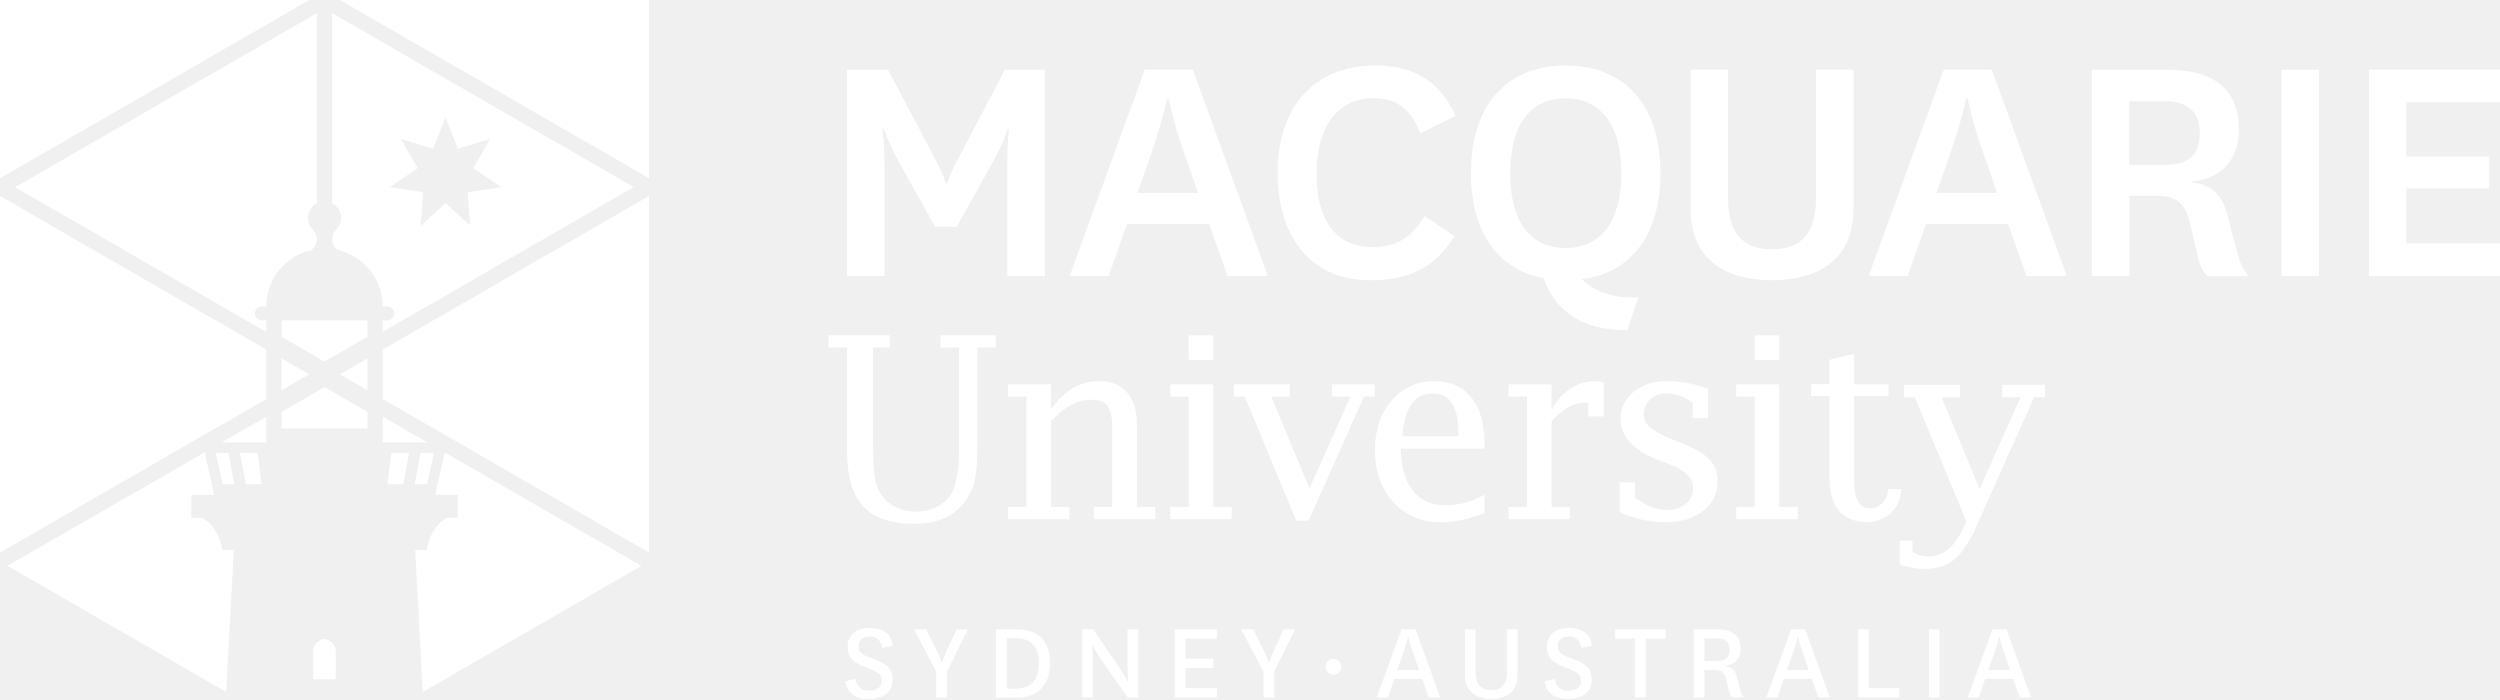
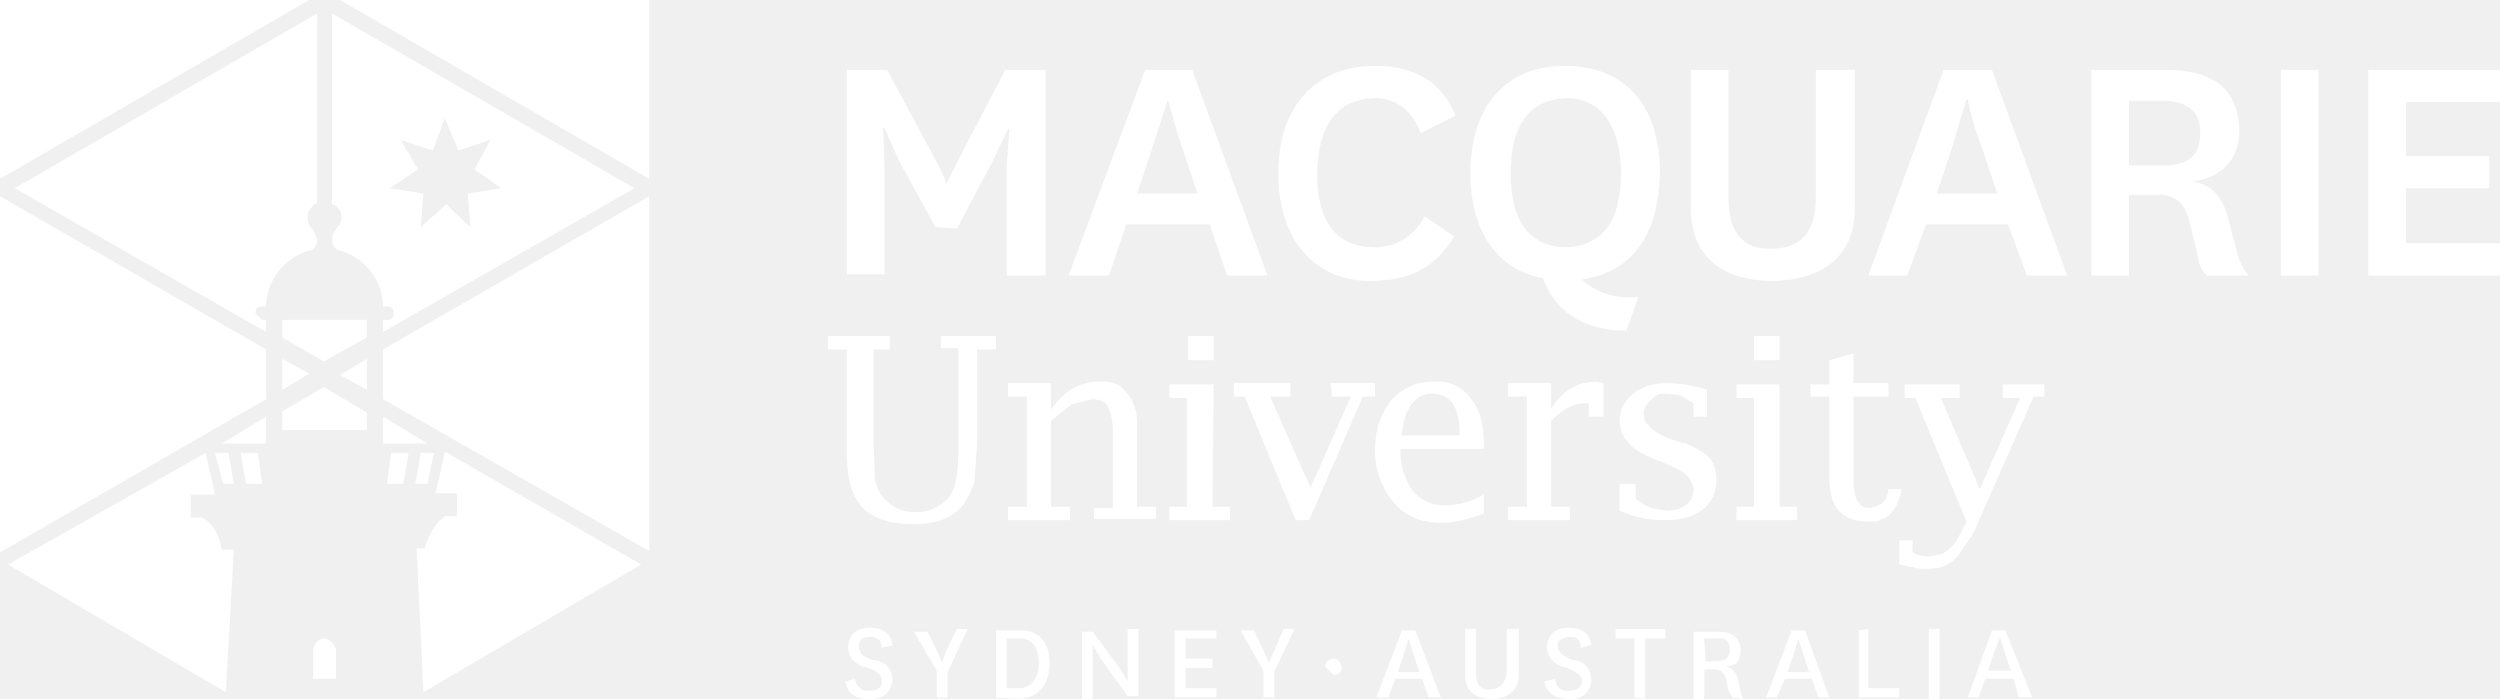
- <svg xmlns="http://www.w3.org/2000/svg" preserveAspectRatio="none" overflow="visible" style="display: block;" width="186" height="52.007" viewBox="0 0 186 52.007" fill="none">
-   <g id="Group">
-     <path id="Vector" d="M69.564 16.86L66.931 12.139C66.073 10.602 65.755 9.583 65.755 9.583H65.651C65.651 9.583 65.807 10.499 65.807 12.294V20.532H63.011V5.187H66.066L69.483 11.652C70.163 12.93 70.37 13.632 70.37 13.632H70.481C70.481 13.632 70.666 12.93 71.369 11.652L74.764 5.187H77.737V20.54H74.941V12.302C74.941 10.506 75.075 9.59 75.075 9.59H74.971C74.971 9.59 74.683 10.61 73.817 12.147L71.184 16.868H69.564V16.86Z" fill="white" />
-     <path id="Vector_2" d="M89.971 16.676H83.839L82.486 20.532H79.586L85.171 5.179H88.743L94.328 20.532H91.325L89.964 16.676H89.971ZM84.624 14.356H89.135L88.144 11.489C87.279 9.066 86.946 7.344 86.946 7.344H86.842C86.842 7.344 86.48 9.036 85.644 11.46L84.624 14.356Z" fill="white" />
-     <path id="Vector_3" d="M108.211 17.562C106.828 19.779 105.075 20.85 101.894 20.85C97.848 20.85 95.06 17.983 95.06 12.871C95.06 7.758 97.93 4.869 102.338 4.869C105.26 4.869 107.22 6.169 108.285 8.622L105.652 9.93C105.075 8.209 103.928 7.3 102.205 7.3C99.52 7.3 97.952 9.435 97.952 12.908C97.952 16.38 99.357 18.383 102.153 18.383C103.877 18.383 105.053 17.681 105.992 16.062L108.211 17.57V17.562Z" fill="white" />
-     <path id="Vector_4" d="M121.073 24.552C117.501 24.604 115.622 22.934 114.838 20.695C111.473 20.075 109.439 17.311 109.439 12.878C109.439 7.743 112.153 4.876 116.488 4.876C120.822 4.876 123.536 7.743 123.536 12.878C123.536 17.518 121.318 20.303 117.693 20.776C118.736 21.818 120.326 22.232 121.894 22.106L121.081 24.559L121.073 24.552ZM112.36 12.9C112.36 16.343 113.744 18.449 116.48 18.449C119.217 18.449 120.63 16.336 120.63 12.9C120.63 9.465 119.224 7.322 116.48 7.322C113.736 7.322 112.36 9.435 112.36 12.9Z" fill="white" />
-     <path id="Vector_5" d="M137.908 5.179V15.479C137.908 19.52 134.986 20.85 131.828 20.85C128.67 20.85 125.77 19.52 125.77 15.479V5.179H128.566V14.718C128.566 17.296 129.609 18.545 131.828 18.545C134.047 18.545 135.112 17.296 135.112 14.74V5.179H137.908Z" fill="white" />
-     <path id="Vector_6" d="M149.417 16.676H143.285L141.932 20.532H139.032L144.617 5.179H148.189L153.773 20.532H150.77L149.409 16.676H149.417ZM144.069 14.356H148.581L147.59 11.489C146.732 9.066 146.392 7.344 146.392 7.344H146.288C146.288 7.344 145.918 9.036 145.09 11.46L144.077 14.356H144.069Z" fill="white" />
-     <path id="Vector_7" d="M164.239 20.532C163.818 20.141 163.633 19.675 163.507 19.047L162.915 16.521C162.494 14.88 161.688 14.563 160.305 14.563H158.426V20.532H155.637V5.187H161.192C164.683 5.187 166.569 6.598 166.569 9.671C166.569 12.065 165.031 13.344 163.071 13.506V13.558C164.506 13.765 165.29 14.393 165.704 15.959L166.488 18.929C166.643 19.528 166.88 20.052 167.294 20.547H164.247L164.239 20.532ZM158.418 12.272H161.052C162.797 12.272 163.663 11.541 163.663 9.901C163.663 8.393 162.827 7.529 161.052 7.529H158.418V12.272Z" fill="white" />
-     <path id="Vector_8" d="M172.531 5.187H169.742V20.54H172.531V5.187Z" fill="white" />
-     <path id="Vector_9" d="M186 20.532H176.244V5.179H186V7.603H179.032V11.644H185.194V14.016H179.032V18.109H186V20.532Z" fill="white" />
-     <path id="Vector_10" d="M69.978 25.86H71.347V33.551C71.347 35.361 71.058 36.558 70.481 37.142C69.867 37.755 69.091 38.065 68.151 38.065C67.212 38.065 66.376 37.74 65.784 37.075C65.459 36.721 65.245 36.277 65.126 35.731C65.015 35.191 64.956 34.327 64.956 33.137V25.852H66.206V24.943H61.65V25.852H63.018V33.529C63.018 35.406 63.418 36.787 64.209 37.659C65.008 38.531 66.251 38.967 67.966 38.967C69.683 38.967 70.859 38.472 71.657 37.489C72.086 36.95 72.375 36.396 72.508 35.812C72.648 35.236 72.715 34.312 72.715 33.041V25.852H74.083V24.943H69.978V25.852V25.86Z" fill="white" />
-     <path id="Vector_11" d="M84.587 31.549C84.587 30.551 84.342 29.776 83.847 29.207C83.359 28.638 82.678 28.357 81.82 28.357C81.073 28.357 80.4 28.534 79.793 28.889C79.194 29.244 78.662 29.768 78.196 30.477V28.593H74.993V29.509H76.362V37.718H74.993V38.634H79.564V37.718H78.196V31.334C78.684 30.802 79.18 30.404 79.683 30.137C80.178 29.872 80.681 29.739 81.184 29.739C81.768 29.739 82.175 29.894 82.404 30.204C82.634 30.514 82.752 31.061 82.752 31.844V37.718H81.384V38.634H85.955V37.718H84.587V31.556V31.549Z" fill="white" />
-     <path id="Vector_12" d="M90.267 28.593H87.072V29.509H88.44V37.711H87.072V38.627H91.635V37.711H90.267V28.593Z" fill="white" />
-     <path id="Vector_13" d="M90.267 24.951H88.433V26.776H90.267V24.951Z" fill="white" />
-     <path id="Vector_14" d="M99.113 29.509H100.474L97.427 36.344L94.579 29.509H95.955V28.593H91.798V29.509H92.612L96.443 38.738H97.36L101.48 29.509H102.279V28.593H99.113V29.509Z" fill="white" />
-     <path id="Vector_15" d="M106.717 28.364C105.422 28.364 104.365 28.845 103.536 29.805C102.708 30.758 102.294 31.999 102.294 33.507C102.294 35.014 102.752 36.373 103.669 37.364C104.594 38.361 105.785 38.856 107.249 38.856C108.218 38.856 109.283 38.627 110.445 38.176V36.809C109.483 37.341 108.514 37.6 107.516 37.6C106.517 37.6 105.681 37.23 105.097 36.484C104.52 35.738 104.232 34.704 104.232 33.381H110.445V33.041C110.445 31.534 110.119 30.381 109.476 29.576C108.825 28.771 107.908 28.364 106.717 28.364ZM108.507 32.465H104.343C104.409 31.401 104.631 30.603 105.008 30.071C105.385 29.539 105.918 29.273 106.613 29.273C107.878 29.273 108.507 30.263 108.507 32.236V32.472V32.465Z" fill="white" />
-     <path id="Vector_16" d="M115.437 30.477V28.593H112.235V29.509H113.603V37.711H112.235V38.627H116.806V37.711H115.437V31.327C116.281 30.411 117.094 29.96 117.878 29.96H118.174V30.987H119.313V28.475C119.121 28.401 118.914 28.357 118.714 28.357C117.353 28.357 116.258 29.066 115.445 30.47" fill="white" />
-     <path id="Vector_17" d="M125.297 33.049L124.446 32.701C123.603 32.354 123.034 32.051 122.738 31.785C122.442 31.527 122.294 31.194 122.294 30.802C122.294 30.367 122.457 30.005 122.782 29.709C123.107 29.413 123.514 29.266 123.995 29.266C124.306 29.266 124.631 29.325 124.949 29.436C125.275 29.547 125.608 29.724 125.94 29.953V31.105H127.079V28.933C126.562 28.741 126.044 28.593 125.534 28.497C125.023 28.401 124.52 28.357 124.025 28.357C123.026 28.357 122.198 28.623 121.547 29.155C120.896 29.687 120.57 30.359 120.57 31.172C120.57 32.48 121.525 33.507 123.433 34.245L124.365 34.608C125.437 35.021 125.963 35.59 125.963 36.314C125.963 36.794 125.778 37.194 125.415 37.489C125.045 37.792 124.572 37.947 123.988 37.947C123.618 37.947 123.248 37.873 122.856 37.718C122.464 37.563 122.065 37.334 121.65 37.031V35.886H120.511V38.11C121.051 38.353 121.599 38.546 122.176 38.664C122.745 38.789 123.329 38.849 123.929 38.849C125.075 38.849 126.007 38.568 126.717 38.006C127.427 37.445 127.789 36.713 127.789 35.819C127.789 35.169 127.597 34.645 127.235 34.231C126.865 33.817 126.214 33.425 125.282 33.041" fill="white" />
-     <path id="Vector_18" d="M132.368 24.951H130.541V26.776H132.368V24.951Z" fill="white" />
-     <path id="Vector_19" d="M132.375 28.593H129.173V29.509H130.541V37.711H129.173V38.627H133.744V37.711H132.375V28.593Z" fill="white" />
-     <path id="Vector_20" d="M141.48 36.388H140.482C140.482 36.388 140.474 37.393 139.572 37.748C139.417 37.799 139.261 37.829 139.128 37.829C138.736 37.829 138.44 37.652 138.241 37.304C138.041 36.957 137.945 36.432 137.945 35.731V29.473H140.504V28.593H137.945V26.318L136.111 26.768V28.586H134.742V29.465H136.111V35.487C136.111 36.647 136.355 37.496 136.843 38.036C137.331 38.575 138.063 38.849 138.943 38.849C139.091 38.849 139.232 38.834 139.38 38.804C139.38 38.804 139.424 38.797 139.498 38.782C139.52 38.775 139.55 38.767 139.572 38.767C139.631 38.752 139.705 38.73 139.787 38.701C139.824 38.686 139.861 38.671 139.89 38.656C139.935 38.642 139.986 38.62 140.038 38.597C140.06 38.583 140.09 38.575 140.119 38.56C140.682 38.265 141.369 37.659 141.473 36.381" fill="white" />
-     <path id="Vector_21" d="M148.966 28.638V29.554H150.327L147.287 36.381L144.446 29.554H145.822V28.638H141.665V29.554H142.464L146.303 38.804C146.155 39.144 145.992 39.477 145.807 39.787C145.467 40.356 145.105 40.858 144.498 41.154C144.173 41.316 143.796 41.412 143.433 41.412C143.034 41.412 142.642 41.257 142.287 41.072V40.23H141.347V41.981C141.503 42.085 141.858 42.173 142.213 42.233C142.708 42.321 143.226 42.358 143.729 42.299C144.498 42.218 145.171 41.907 145.704 41.346C146.096 40.947 146.51 40.201 146.798 39.72C146.88 39.587 146.932 39.454 146.976 39.321L147.213 38.775L151.34 29.547H152.146V28.63H148.966V28.638Z" fill="white" />
-     <path id="Vector_22" d="M63.625 50.485C63.728 51.106 64.135 51.387 64.683 51.387C65.23 51.387 65.6 51.136 65.6 50.663C65.6 50.219 65.378 50.005 64.549 49.695C63.758 49.421 63.063 49.089 63.063 48.151C63.063 47.094 63.891 46.717 64.683 46.717C65.614 46.717 66.317 47.079 66.406 48.047L65.622 48.202C65.57 47.641 65.2 47.353 64.69 47.353C64.216 47.353 63.869 47.611 63.869 48.084C63.869 48.594 64.276 48.764 64.986 49.023C65.762 49.303 66.406 49.614 66.406 50.567C66.406 51.564 65.614 52.007 64.638 52.007C63.662 52.007 63.048 51.608 62.885 50.692L63.625 50.493V50.485Z" fill="white" />
-     <path id="Vector_23" d="M69.705 48.439C70.001 49.015 70.06 49.296 70.06 49.296H70.097C70.097 49.296 70.148 49.008 70.422 48.439L71.169 46.828H72.005L70.452 49.976V51.897H69.66V49.976L68.004 46.828H68.906L69.697 48.439H69.705Z" fill="white" />
-     <path id="Vector_24" d="M74.098 51.897V46.828H75.674C77.094 46.828 78.122 47.53 78.122 49.311C78.122 51.187 77.005 51.904 75.644 51.904H74.091L74.098 51.897ZM75.578 51.232C76.576 51.232 77.293 50.7 77.293 49.34C77.293 47.981 76.554 47.486 75.659 47.486H74.904V51.232H75.585H75.578Z" fill="white" />
-     <path id="Vector_25" d="M83.322 49.724C83.625 50.175 83.899 50.685 83.899 50.685H83.936C83.936 50.685 83.891 50.145 83.891 49.51V46.821H84.683V51.889H83.899L81.872 48.993C81.554 48.535 81.288 48.01 81.288 48.01H81.258C81.258 48.01 81.31 48.557 81.31 49.207V51.889H80.518V46.821H81.325L83.322 49.724Z" fill="white" />
-     <path id="Vector_26" d="M90.533 51.897H87.404V46.828H90.533V47.515H88.196V49.008H90.267V49.695H88.196V51.202H90.533V51.897Z" fill="white" />
-     <path id="Vector_27" d="M94.039 48.439C94.335 49.015 94.394 49.296 94.394 49.296H94.424C94.424 49.296 94.476 49.008 94.757 48.439L95.504 46.828H96.347L94.794 49.976V51.897H94.002V49.976L92.345 46.828H93.248L94.039 48.439Z" fill="white" />
-     <path id="Vector_28" d="M99.209 49.022C99.535 49.022 99.794 49.274 99.794 49.606C99.794 49.939 99.535 50.19 99.209 50.19C98.884 50.19 98.625 49.931 98.625 49.606C98.625 49.281 98.884 49.022 99.209 49.022Z" fill="white" />
-     <path id="Vector_29" d="M105.814 50.508H103.736L103.255 51.897H102.427L104.276 46.828H105.319L107.153 51.897H106.303L105.814 50.508ZM103.958 49.857H105.578L105.186 48.719C104.905 47.929 104.786 47.382 104.786 47.382H104.749C104.749 47.382 104.631 47.914 104.357 48.712L103.951 49.857H103.958Z" fill="white" />
-     <path id="Vector_30" d="M112.908 46.828V50.234C112.908 51.549 111.946 52 110.955 52C109.964 52 108.995 51.557 108.995 50.234V46.828H109.786V50.027C109.786 50.944 110.208 51.342 110.948 51.342C111.687 51.342 112.109 50.936 112.109 50.042V46.821H112.908V46.828Z" fill="white" />
-     <path id="Vector_31" d="M115.652 50.485C115.755 51.106 116.162 51.387 116.71 51.387C117.257 51.387 117.619 51.136 117.619 50.663C117.619 50.219 117.397 50.005 116.569 49.695C115.778 49.421 115.09 49.089 115.09 48.151C115.09 47.094 115.918 46.717 116.71 46.717C117.641 46.717 118.344 47.079 118.433 48.047L117.649 48.202C117.597 47.641 117.227 47.353 116.717 47.353C116.244 47.353 115.896 47.611 115.896 48.084C115.896 48.594 116.303 48.764 117.005 49.023C117.782 49.303 118.425 49.614 118.425 50.567C118.425 51.564 117.634 52.007 116.658 52.007C115.681 52.007 115.06 51.608 114.905 50.692L115.644 50.493L115.652 50.485Z" fill="white" />
-     <path id="Vector_32" d="M121.636 51.897V47.515H120.164V46.828H123.921V47.515H122.442V51.897H121.636Z" fill="white" />
-     <path id="Vector_33" d="M128.869 51.897C128.751 51.756 128.684 51.623 128.64 51.424L128.433 50.544C128.285 49.953 127.982 49.843 127.486 49.843H126.806V51.897H126.014V46.828H127.775C128.936 46.828 129.505 47.316 129.505 48.269C129.505 49.067 128.973 49.488 128.337 49.525V49.554C128.825 49.614 129.076 49.82 129.217 50.36L129.476 51.357C129.535 51.564 129.609 51.734 129.742 51.889H128.877L128.869 51.897ZM126.806 49.178H127.738C128.374 49.178 128.677 48.912 128.677 48.335C128.677 47.811 128.374 47.493 127.745 47.493H126.806V49.178Z" fill="white" />
-     <path id="Vector_34" d="M134.801 50.508H132.723L132.242 51.897H131.414L133.263 46.828H134.306L136.14 51.897H135.29L134.801 50.508ZM132.952 49.857H134.572L134.187 48.719C133.906 47.929 133.788 47.382 133.788 47.382H133.751C133.751 47.382 133.633 47.914 133.352 48.712L132.952 49.857Z" fill="white" />
-     <path id="Vector_35" d="M139.032 46.828V51.202H141.31V51.897H138.248V46.828H139.032Z" fill="white" />
-     <path id="Vector_36" d="M144.298 46.828H143.507V51.897H144.298V46.828Z" fill="white" />
-     <path id="Vector_37" d="M149.779 50.508H147.701L147.22 51.897H146.392L148.241 46.828H149.284L151.118 51.897H150.267L149.772 50.508H149.779ZM147.93 49.857H149.55L149.158 48.719C148.877 47.929 148.766 47.382 148.766 47.382H148.729C148.729 47.382 148.611 47.914 148.33 48.712L147.93 49.857Z" fill="white" />
-     <path id="Vector_38" d="M24.978 48.38C24.978 48.069 24.601 47.545 24.142 47.545C23.684 47.545 23.321 48.062 23.306 48.38V50.544H24.978V48.38Z" fill="white" />
-     <path id="Vector_39" d="M48.292 14.577L28.477 26.007V29.687L48.292 41.109V14.577Z" fill="white" />
-     <path id="Vector_40" d="M1.124 13.927L19.815 24.7V23.835H19.482C19.194 23.835 18.965 23.606 18.965 23.318C18.965 23.03 19.194 22.801 19.482 22.801H19.815C19.815 20.754 21.25 19.04 23.166 18.597C23.41 18.419 23.573 18.116 23.573 17.791C23.573 17.503 23.447 17.252 23.255 17.075C23.04 16.853 22.907 16.55 22.907 16.218C22.907 15.737 23.181 15.331 23.58 15.124V0.983L1.124 13.927Z" fill="white" />
-     <path id="Vector_41" d="M0 41.109L19.808 29.687V26.007L0 14.585V41.109Z" fill="white" />
-     <path id="Vector_42" d="M48.292 0H25.289L48.292 13.262V0Z" fill="white" />
-     <path id="Vector_43" d="M0 0V13.262L23.011 0H0Z" fill="white" />
-     <path id="Vector_44" d="M31.465 51.475L47.722 42.099L33.085 33.662L32.374 36.809H34.053V38.523H33.24C32.463 38.974 31.96 39.742 31.746 40.925H30.888L31.457 51.468L31.465 51.475Z" fill="white" />
-     <path id="Vector_45" d="M16.82 51.475L17.397 40.932H16.539C16.317 39.742 15.821 38.981 15.044 38.531H14.238V36.817H15.932L15.229 33.654L0.562 42.099L16.82 51.475Z" fill="white" />
-     <path id="Vector_46" d="M25.03 17.067C25.237 16.846 25.377 16.543 25.377 16.21C25.377 15.73 25.104 15.324 24.712 15.117V0.983L47.153 13.92L28.469 24.692V23.835H28.809C29.098 23.835 29.327 23.606 29.327 23.318C29.327 23.03 29.098 22.801 28.809 22.801H28.469C28.469 20.754 27.034 19.04 25.126 18.597C24.875 18.412 24.712 18.116 24.712 17.784C24.712 17.503 24.837 17.252 25.03 17.067ZM34.978 16.809L34.793 14.304L37.286 13.927L35.215 12.509L36.465 10.336L34.061 11.068L33.144 8.733L32.219 11.068L29.823 10.336L31.073 12.509L28.994 13.927L31.48 14.304L31.302 16.809L33.151 15.102L35 16.809H34.978Z" fill="white" />
-     <path id="Vector_47" d="M28.477 32.916H31.798L28.477 31.002V32.916Z" fill="white" />
-     <path id="Vector_48" d="M19.815 32.916V31.002L16.487 32.916H19.815Z" fill="white" />
-     <path id="Vector_49" d="M18.299 36.026H19.46L19.164 33.699H17.855L18.299 36.026Z" fill="white" />
-     <path id="Vector_50" d="M16.553 36.026H17.434L16.997 33.699H16.043L16.553 36.026Z" fill="white" />
-     <path id="Vector_51" d="M28.824 36.026H29.993L30.437 33.699H29.12L28.824 36.026Z" fill="white" />
-     <path id="Vector_52" d="M30.851 36.026H31.768L32.286 33.699H31.295L30.851 36.026Z" fill="white" />
-     <path id="Vector_53" d="M20.954 23.835V25.062L24.142 26.901L27.337 25.054V23.835H20.954Z" fill="white" />
-     <path id="Vector_54" d="M24.142 28.808L20.954 30.647V31.874H27.345V30.647L24.142 28.808Z" fill="white" />
-     <path id="Vector_55" d="M20.954 26.665L23.003 27.847L20.947 29.037L20.954 26.665Z" fill="white" />
-     <path id="Vector_56" d="M27.345 26.658L25.289 27.855L27.345 29.037V26.658Z" fill="white" />
+ <svg xmlns="http://www.w3.org/2000/svg" width="186" height="52" fill="none" overflow="visible" preserveAspectRatio="none" style="display:block">
+   <g fill="#fff">
+     <path d="M69.6 16.9 66.9 12l-1.1-2.5h-.1l.1 2.7v8.2H63V5.2h3l3.5 6.5q1 1.9.9 2l1-2 3.4-6.5h3v15.3h-2.9v-8.2l.2-2.7H75l-1.2 2.5-2.6 4.9zm20.4-.2h-6.2l-1.3 3.8h-3l5.7-15.3h3.5l5.6 15.3h-3zm-5.4-2.3h4.5l-1-3c-.8-2.3-1.2-4-1.2-4l-1.3 4zm23.6 3.2c-1.4 2.2-3.1 3.3-6.3 3.3-4 0-6.8-3-6.8-8s2.8-8 7.2-8q4.5 0 6 3.7l-2.6 1.3q-1-2.6-3.5-2.6-4.1.2-4.2 5.6 0 5.4 4.2 5.5 2.5 0 3.8-2.3zm12.8 7c-3.5 0-5.4-1.7-6.2-3.9-3.3-.6-5.4-3.4-5.4-7.8 0-5.2 2.8-8 7-8 4.4 0 7.1 2.8 7.1 8q-.2 7-5.8 7.9 1.6 1.5 4.2 1.3zm-8.6-11.7q0 5.3 4 5.5 4.2-.1 4.2-5.5c0-3.4-1.4-5.6-4.1-5.6q-4.1.2-4.1 5.6M138 5.2v10.3c0 4-3 5.4-6.2 5.4-3.1 0-6-1.4-6-5.4V5.2h2.8v9.5q0 3.9 3.2 3.8 3.3 0 3.3-3.8V5.2zm11.4 11.5h-6.1l-1.4 3.8H139l5.6-15.3h3.6l5.6 15.3h-3zm-5.3-2.3h4.5l-1-3c-.9-2.3-1.2-4-1.2-4h-.1l-1.2 4zm20.1 6.1q-.6-.5-.7-1.5l-.6-2.5q-.5-2.2-2.6-2h-1.9v6h-2.8V5.2h5.6q5.3 0 5.4 4.5c0 2.4-1.6 3.6-3.5 3.8q2 .3 2.6 2.5l.8 3q.2.8.8 1.5zm-5.8-8.2h2.7q2.6 0 2.6-2.4 0-2.3-2.6-2.4h-2.7zm14.1-7.1h-2.8v15.3h2.8zM186 20.5h-9.8V5.2h9.8v2.4h-7v4h6.2V14H179v4.1h7zM70 25.9h1.3v7.7q0 2.7-.8 3.5-1 1-2.3 1a3 3 0 0 1-2.4-1q-.5-.5-.7-1.4l-.1-2.6V26h1.2v-1h-4.6v1H63v7.6q0 3 1.2 4.2T68 39t3.7-1.5q.6-.9.8-1.7l.2-2.8v-7h1.4v-1H70zm14.6 5.6q0-1.4-.8-2.3-.6-.9-2-.8a4 4 0 0 0-2 .5 5 5 0 0 0-1.6 1.6v-2H75v1h1.4v8.2H75v1h4.6v-1h-1.4v-6.4l1.5-1.2 1.5-.4q.9 0 1.2.5t.4 1.6v6h-1.4v.8H86v-.9h-1.4zm5.7-2.9H87v1h1.3v8.1H87v1h4.5v-1h-1.3zm0-3.6h-1.9v1.8h1.9zm8.8 4.5h1.4l-3 6.8-3-6.8H96v-1h-4.2v1h.8l3.8 9.2h1l4-9.2h.9v-1H99zm7.6-1.1a4 4 0 0 0-3.2 1.4q-1.2 1.5-1.2 3.7t1.4 3.9q1.3 1.5 3.5 1.5 1.4 0 3.2-.7v-1.4a6 6 0 0 1-2.9.8 3 3 0 0 1-2.4-1.1 5 5 0 0 1-.9-3.1h6.2V33q0-2.2-1-3.4a3 3 0 0 0-2.7-1.2m1.8 4h-4.2q.1-1.5.7-2.3.7-.9 1.6-.8 2 0 2 3zm6.9-1.9v-2h-3.2v1h1.4v8.2h-1.4v1h4.6v-1h-1.4v-6.4q1.3-1.3 2.5-1.3h.3v1h1.1v-2.5l-.6-.1q-2 0-3.3 2m9.9 2.6-.9-.3q-1.2-.4-1.7-1-.4-.3-.4-.9t.5-1q.5-.6 1.2-.5l1 .1 1 .6v1h1v-2a10 10 0 0 0-3-.5q-1.5 0-2.5.8t-1 2q0 2 3 3l.9.4q1.5.6 1.6 1.7 0 .8-.6 1.2t-1.4.4l-1.1-.2q-.6-.2-1.2-.7V36h-1.2v2a8 8 0 0 0 3.4.7q1.8 0 2.8-.8t1-2.2q0-1-.5-1.6t-2-1.2m7.2-7.9h-1.9v1.8h1.9zm0 3.6h-3.2v1h1.3v8.1h-1.3v1h4.5v-1h-1.3zm9.1 7.8h-1s0 1-1 1.3l-.4.1a1 1 0 0 1-.9-.5q-.3-.5-.3-1.6v-6.2h2.6v-1h-2.6v-2.2l-1.8.5v1.8h-1.4v.9h1.4v6q0 1.7.7 2.5.8.8 2.1.8h.6l.4-.1.1-.1h.1q1-.4 1.4-2.2" />
+     <path d="M149 28.6v1h1.3l-3 6.8-2.9-6.8h1.4v-1h-4.1v1h.8l3.8 9.2-.5 1q-.4.9-1.3 1.4l-1 .2q-.7 0-1.2-.3v-.9h-1V42l1 .2q.7.2 1.4.1 1.2 0 2-1l1.1-1.6.2-.4.2-.5 4.1-9.3h.8v-.9zM63.6 50.5q.2.9 1 .9 1 0 1-.7.1-.6-1-1-1.4-.3-1.5-1.5c0-1.1.8-1.5 1.6-1.5q1.5 0 1.7 1.3l-.8.2q0-.9-1-.8-.7 0-.7.7t1 1q1.4.1 1.5 1.5-.2 1.5-1.8 1.4-1.5 0-1.7-1.3zm6.1-2.1.4.9.3-.9.8-1.6h.8L70.5 50v1.9h-.8v-2L68 47h1zm4.4 3.5v-5h1.6q2.3-.1 2.4 2.4Q78 52 75.6 52zm1.5-.7q1.6.1 1.7-1.9-.1-1.9-1.6-1.8h-.8v3.7zm7.7-1.5.6 1v-3.9h.8v5h-.8l-2-2.8-.6-1v4h-.8v-5h.8zm7.2 2.2h-3.1v-5h3.1v.6h-2.3V49h2v.7h-2v1.5h2.3zm3.5-3.5.4.9.4-.9.7-1.6h.8L94.8 50v1.9H94v-2l-1.7-3h1zm5.2.6q.5 0 .6.6t-.6.6l-.6-.6q0-.5.6-.6m6.6 1.5h-2l-.5 1.4h-.9l1.9-5h1l1.9 5h-.9zM104 50h1.6l-.4-1.2-.4-1.3-.4 1.3zm9-3.2v3.4c0 1.3-1 1.8-2 1.8s-2-.4-2-1.8v-3.4h.8V50q0 1.4 1.1 1.3t1.2-1.3v-3.2zm2.7 3.7q.1.9 1 .9t1-.7q0-.6-1.1-1-1.4-.3-1.5-1.5c0-1.1.8-1.5 1.6-1.5q1.5 0 1.7 1.3l-.8.2q0-.9-.9-.8t-.8.7q0 .6 1.1 1 1.3.1 1.4 1.5-.2 1.5-1.7 1.4-1.5 0-1.8-1.3zm5.9 1.4v-4.4h-1.4v-.7h3.7v.7h-1.5V52zm7.3 0-.3-.5-.2-.9q-.1-.7-1-.7h-.6V52h-.8v-5h1.8q1.7 0 1.7 1.4 0 1.2-1.2 1.2.7 0 1 .9l.2 1 .2.5zm-2-2.7h.8q1 0 1-.9t-1-.8h-.9zm7.9 1.3h-2l-.6 1.4h-.8l1.9-5h1l1.8 5h-.8zM133 50h1.6l-.4-1.2-.4-1.3-.4 1.3zm6-3.2v4.4h2.3v.7h-3v-5zm5.3 0h-.8V52h.8zm5.5 3.7h-2.1l-.5 1.4h-.8l1.8-5h1l2 5h-1zm-1.9-.6h1.7l-.4-1.2-.4-1.3-.5 1.3zM25 48.4c0-.3-.4-.9-.9-.9s-.8.6-.8.9v2.1H25zm23.3-33.8L28.5 26v3.7L48.3 41zM1.1 14l18.7 10.7v-.9h-.3l-.5-.5q0-.5.5-.5h.3c0-2 1.5-3.8 3.4-4.2q.4-.3.4-.8l-.3-.7a1.2 1.2 0 0 1 .3-2V1zM0 41.1l19.8-11.4V26L0 14.6zM48.3 0h-23l23 13.3zM0 0v13.3L23 0zm31.5 51.5L47.7 42l-14.6-8.4-.7 3.1H34v1.7h-.9q-1 .7-1.5 2.4H31zm-14.7 0 .6-10.6h-.9q-.3-1.8-1.5-2.4h-.8v-1.7H16l-.7-3.1L.6 42zM25 17q.4-.3.4-.8 0-.8-.7-1V1l22.5 13-18.7 10.7v-.9h.3q.5 0 .5-.5t-.5-.5h-.3c0-2-1.5-3.8-3.4-4.2a1 1 0 0 1-.4-.8q0-.4.3-.7m10-.2-.2-2.5 2.5-.4-2-1.4 1.2-2.2-2.4.8-1-2.4-.9 2.4-2.4-.8 1.3 2.2L29 14l2.5.4-.2 2.5 1.9-1.7zM28.5 33h3.3l-3.3-2zm-8.7 0v-2l-3.3 2zm-1.5 3h1.2l-.3-2.3h-1.3zm-1.7 0h.8l-.4-2.3h-1zm12.2 0H30l.4-2.3h-1.3zm2.1 0h.9l.5-2.3h-1zM21 23.8v1.3l3.1 1.8 3.2-1.8v-1.3zm3.1 5L21 30.6V32h6.3v-1.3zM21 26.7l2 1.1-2 1.2zm6.3 0-2 1.2 2 1.1z" />
  </g>
</svg>
